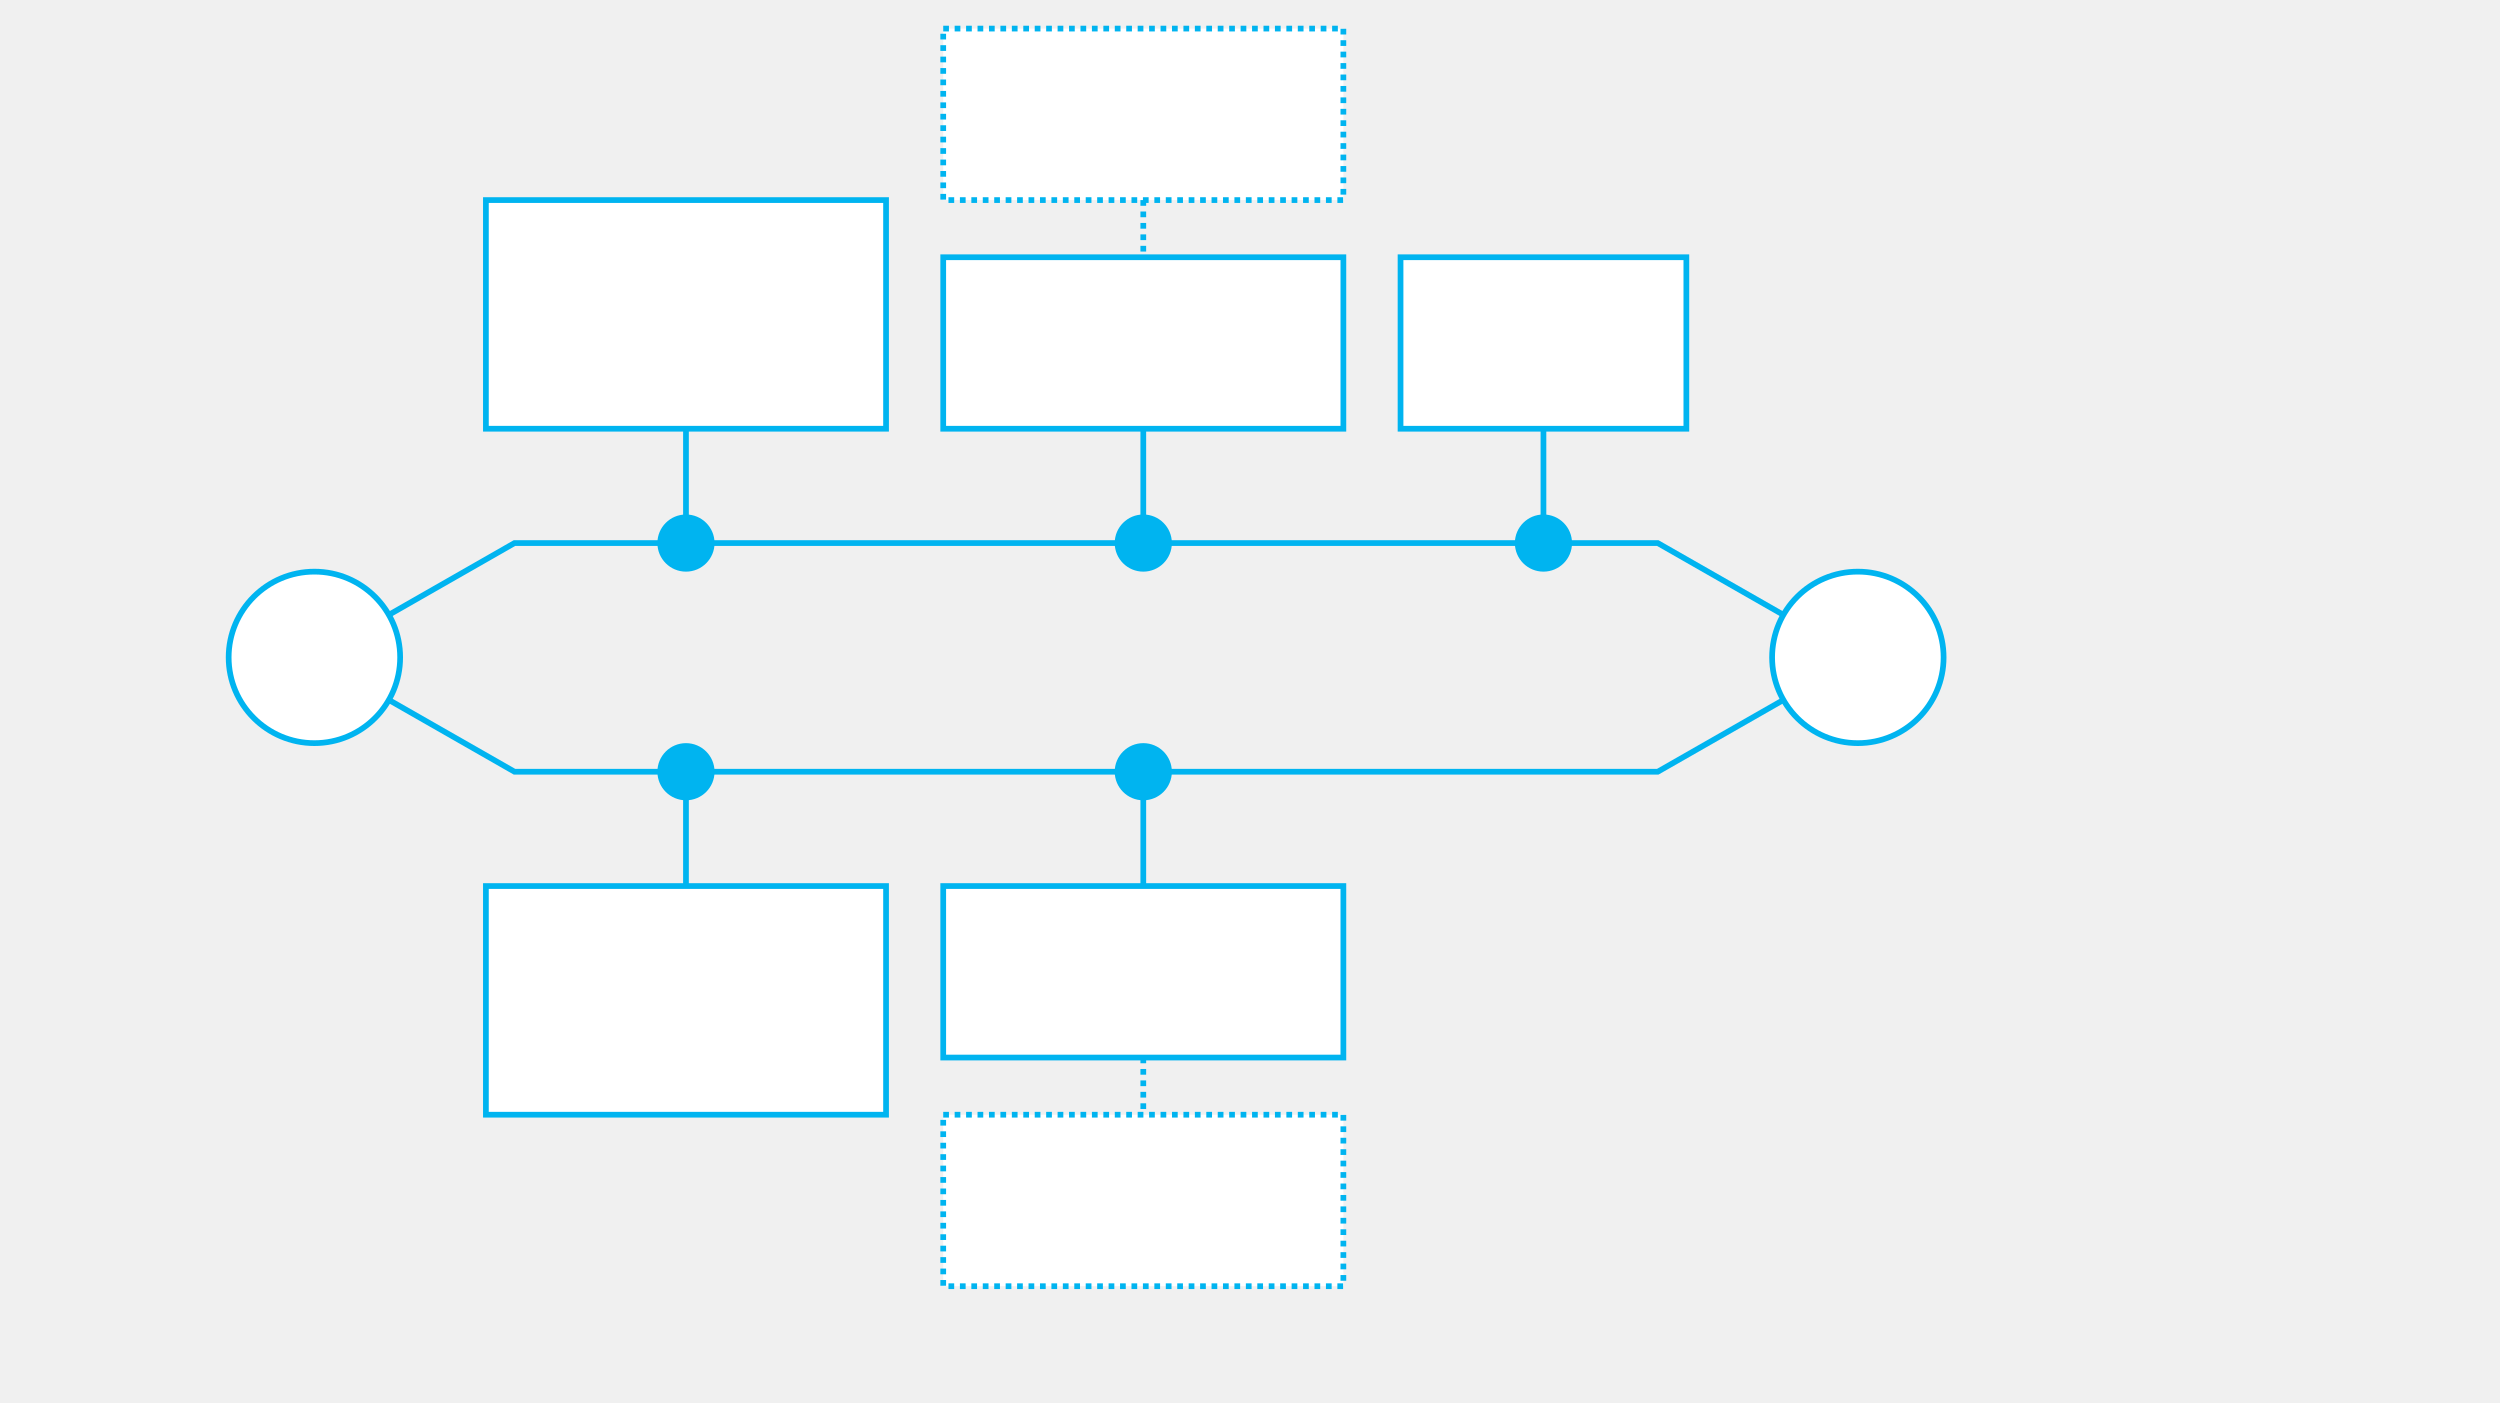
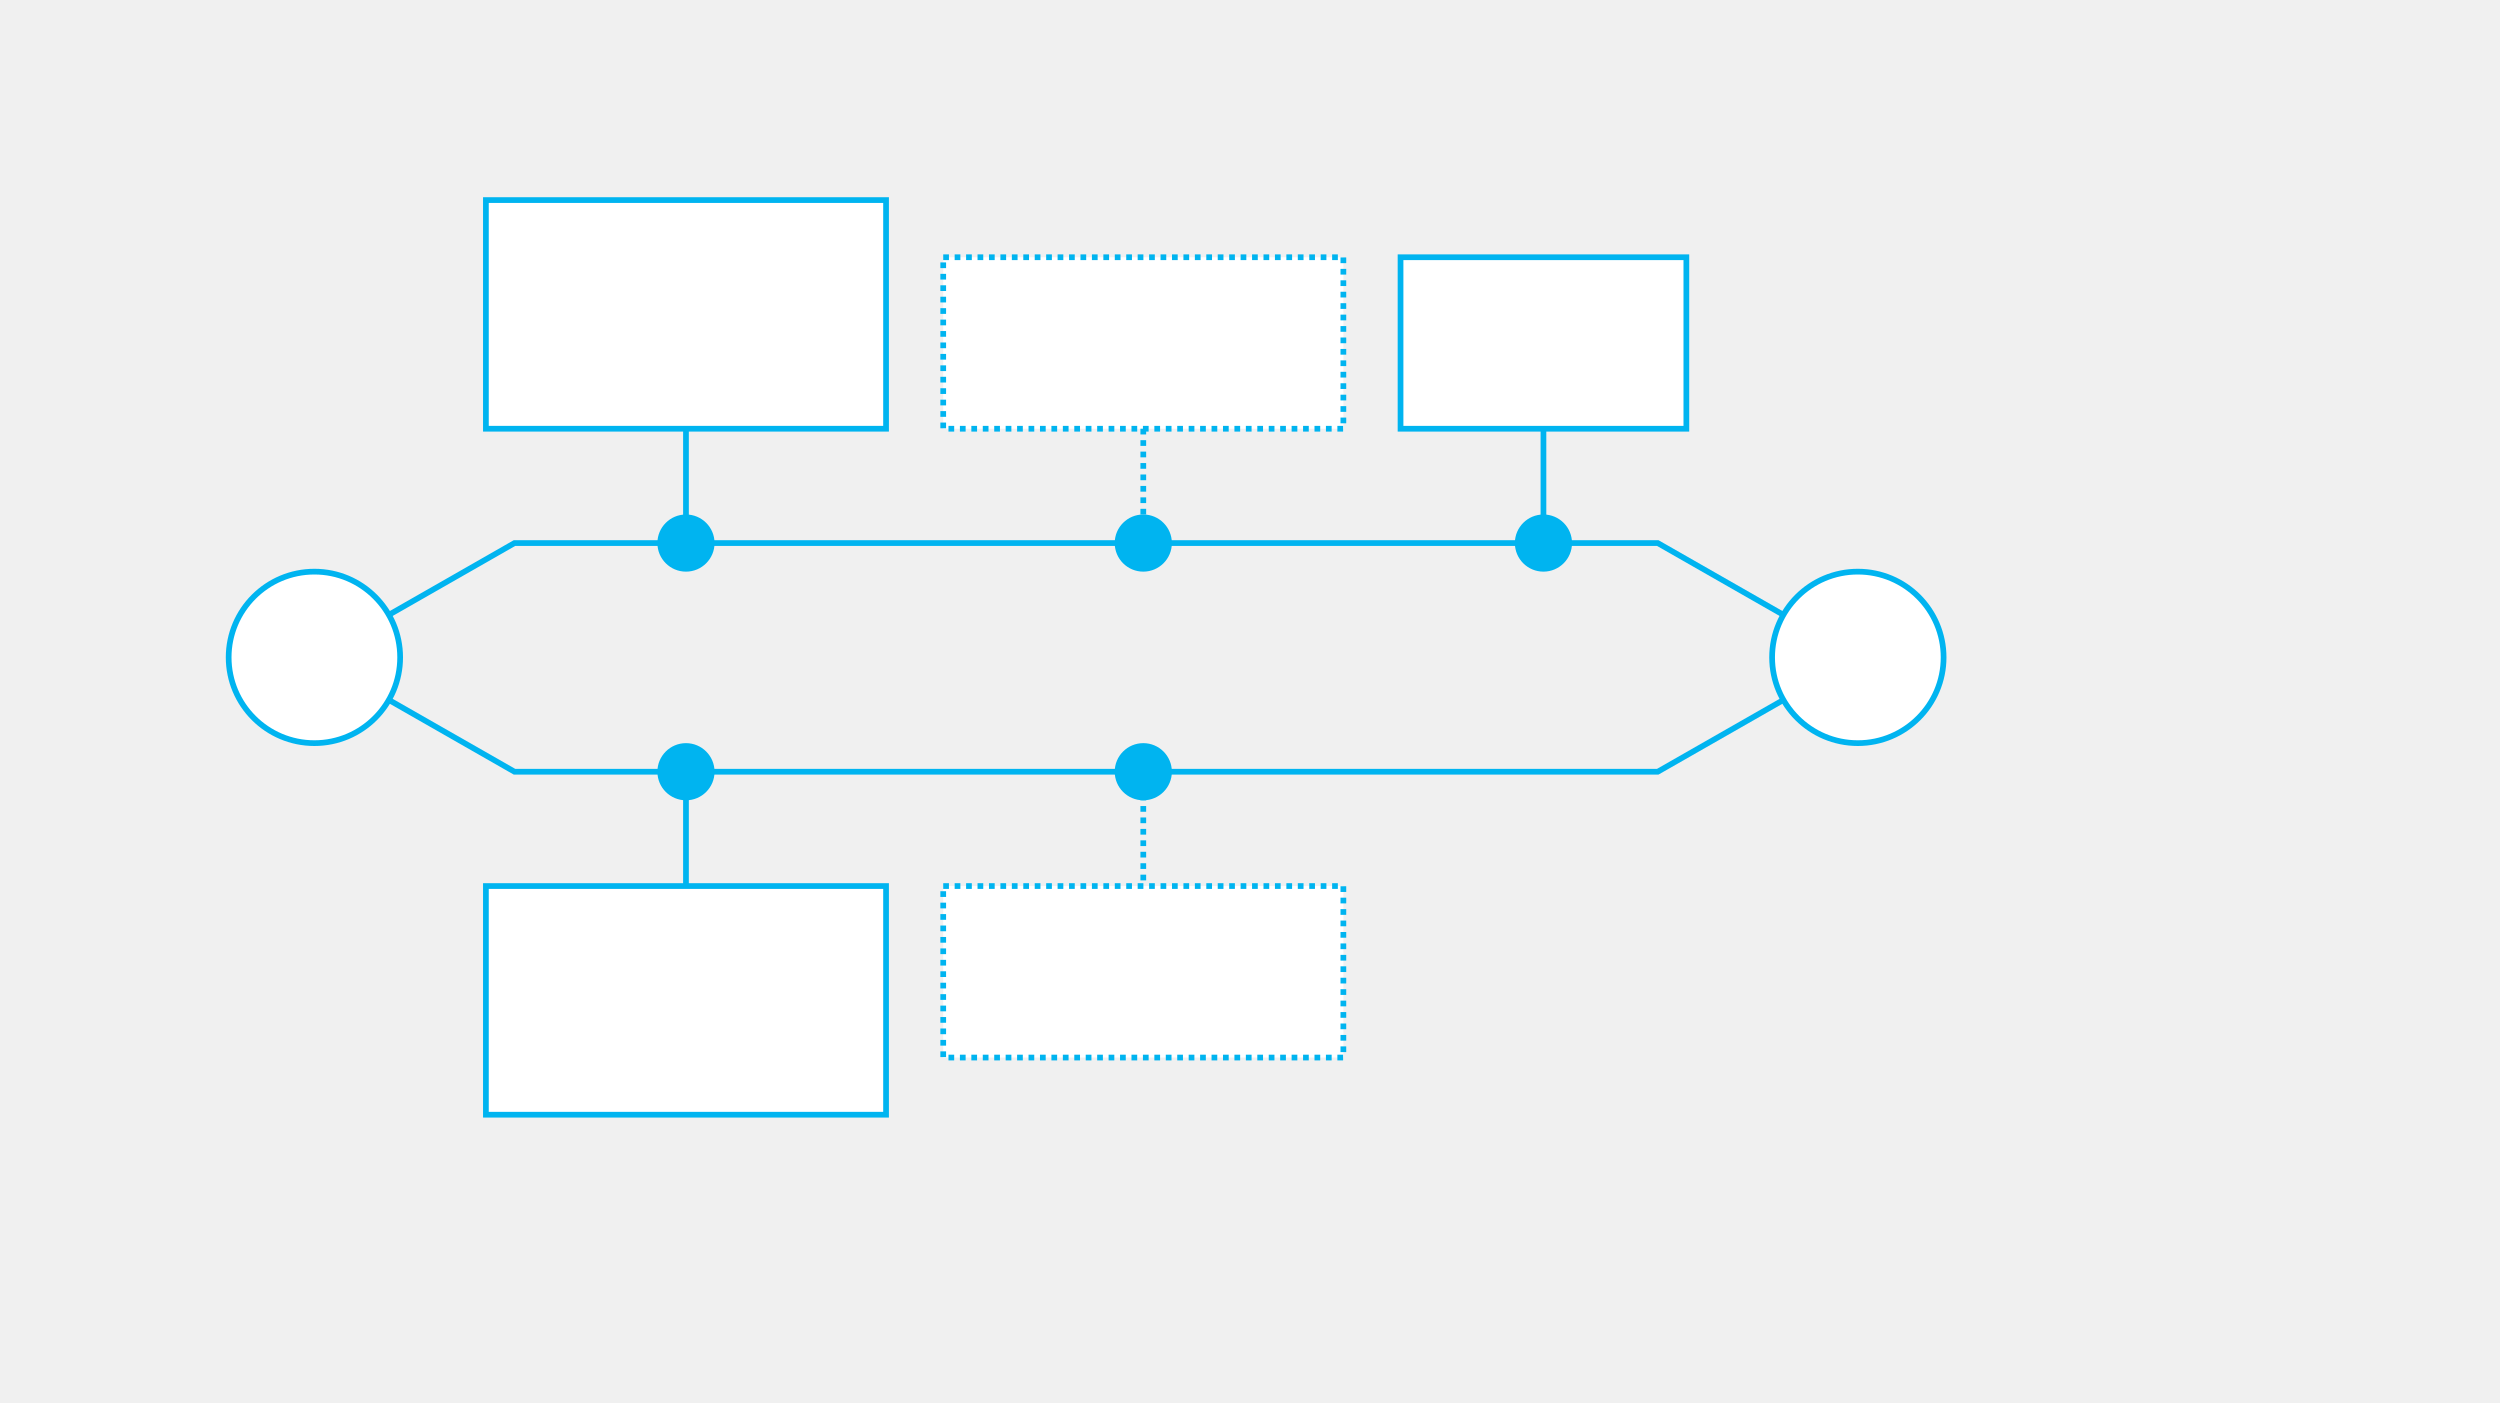
<svg xmlns="http://www.w3.org/2000/svg" xmlns:xlink="http://www.w3.org/1999/xlink" width="82mm" height="46mm" id="svg1901" version="1.1">
  <defs id="defs1903" />
  <g id="layer1" transform="translate(0,-889.3701)">
    <path style="fill:none;stroke:#00b4f0;stroke-width:0.709;stroke-linecap:butt;stroke-linejoin:miter;stroke-miterlimit:4;stroke-dasharray:none;stroke-opacity:1" d="m 38.976,970.866 24.803,14.173 141.732,0 24.803,-14.173" id="path3003-6-9" />
    <path style="fill:none;stroke:#00b4f0;stroke-width:0.709;stroke-linecap:butt;stroke-linejoin:miter;stroke-miterlimit:4;stroke-dasharray:none;stroke-opacity:1" d="m 38.976,970.866 24.803,-14.173 141.732,0 24.803,14.173" id="path3003-6" />
    <circle r="3.543" cy="985.039" cx="85.039" style="color:#000000;display:inline;overflow:visible;visibility:visible;fill:#00b4f0;fill-opacity:1;stroke:none;stroke-width:0.709;stroke-linecap:butt;stroke-linejoin:miter;stroke-miterlimit:4;stroke-dasharray:none;stroke-dashoffset:0;stroke-opacity:1;marker:none;enable-background:accumulate" id="path2997-7" />
    <circle r="3.543" cy="985.039" cx="141.732" style="color:#000000;display:inline;overflow:visible;visibility:visible;fill:#00b4f0;fill-opacity:1;stroke:none;stroke-width:0.709;stroke-linecap:butt;stroke-linejoin:miter;stroke-miterlimit:4;stroke-dasharray:none;stroke-dashoffset:0;stroke-opacity:1;marker:none;enable-background:accumulate" id="path2997-7-4" />
    <circle r="10.63" cy="970.866" cx="230.315" style="color:#000000;display:inline;overflow:visible;visibility:visible;fill:#ffffff;fill-opacity:1;stroke:#00b4f0;stroke-width:0.709;stroke-linecap:butt;stroke-linejoin:miter;stroke-miterlimit:4;stroke-dasharray:none;stroke-dashoffset:0;stroke-opacity:1;marker:none;enable-background:accumulate" id="path2997-7-9-2" />
    <flowRoot xml:space="preserve" id="flowRoot4349" style="font-style:normal;font-weight:normal;font-size:10px;line-height:125%;font-family:Sans;letter-spacing:0px;word-spacing:0px;fill:#000000;fill-opacity:1;stroke:none;stroke-width:1px;stroke-linecap:butt;stroke-linejoin:miter;stroke-opacity:1" transform="translate(-3.543309,928.3465)">
      <flowRegion id="flowRegion4351">
        <rect id="rect4353" width="67.323" height="42.52" x="49.606" y="56.693" style="font-size:10px" />
      </flowRegion>
      <flowPara id="flowPara4355" />
    </flowRoot>
    <g id="g4392" transform="translate(3.543308,180.7087)">
      <rect y="818.504" x="56.693" height="28.346" width="49.606" id="rect4347" style="color:#000000;display:inline;overflow:visible;visibility:visible;fill:#ffffff;fill-opacity:1;fill-rule:nonzero;stroke:#00b4f0;stroke-width:0.709;stroke-linecap:butt;stroke-linejoin:miter;stroke-miterlimit:4;stroke-dasharray:none;stroke-dashoffset:0;stroke-opacity:1;marker:none;enable-background:accumulate" />
      <flowRoot transform="translate(2.682164,0.7080694)" id="flowRoot4367" style="font-style:normal;font-variant:normal;font-weight:normal;font-stretch:normal;font-size:6.25px;line-height:125%;font-family:Montserrat;-inkscape-font-specification:'Montserrat, Normal';text-align:start;letter-spacing:0px;word-spacing:0px;writing-mode:lr-tb;text-anchor:start;fill:#000000;fill-opacity:1;stroke:none;stroke-width:1px;stroke-linecap:butt;stroke-linejoin:miter;stroke-opacity:1" xml:space="preserve">
        <flowRegion id="flowRegion4369">
          <use height="100%" width="100%" id="use4371" xlink:href="#rect4347" y="0" x="0" />
        </flowRegion>
        <flowPara id="flowPara4281">Install IntelliJ</flowPara>
        <flowPara id="flowPara4375">Community</flowPara>
        <flowPara id="flowPara4249">Edition</flowPara>
        <flowPara id="flowPara4245" />
        <flowPara id="flowPara4247" />
      </flowRoot>
    </g>
-     <g id="g4392-4" transform="translate(60.23623,180.7087)">
-       <rect y="818.504" x="56.693" height="21.26" width="49.606" id="rect4347-8" style="color:#000000;display:inline;overflow:visible;visibility:visible;fill:#ffffff;fill-opacity:1;fill-rule:nonzero;stroke:#00b4f0;stroke-width:0.709;stroke-linecap:butt;stroke-linejoin:miter;stroke-miterlimit:4;stroke-dasharray:none;stroke-dashoffset:0;stroke-opacity:1;marker:none;enable-background:accumulate" />
-       <flowRoot transform="translate(2.682164,0.7080694)" id="flowRoot4367-1" style="font-style:normal;font-variant:normal;font-weight:normal;font-stretch:normal;font-size:6.25px;line-height:125%;font-family:Montserrat;-inkscape-font-specification:'Montserrat, Normal';text-align:start;letter-spacing:0px;word-spacing:0px;writing-mode:lr-tb;text-anchor:start;fill:#000000;fill-opacity:1;stroke:none;stroke-width:1px;stroke-linecap:butt;stroke-linejoin:miter;stroke-opacity:1" xml:space="preserve">
-         <flowRegion id="flowRegion4369-1">
-           <use height="100%" width="100%" id="use4371-0" xlink:href="#rect4347-8" y="0" x="0" />
-         </flowRegion>
-         <flowPara id="flowPara4373-7">Install the</flowPara>
-         <flowPara id="flowPara4375-8">Vaadin Plugin</flowPara>
-       </flowRoot>
-     </g>
    <flowRoot transform="translate(-80.85926,144.7318)" id="flowRoot4367-1-7" style="font-style:normal;font-variant:normal;font-weight:200;font-stretch:normal;font-size:7.5px;line-height:100%;font-family:Montserrat;-inkscape-font-specification:'Montserrat, Ultra-Light';text-align:end;letter-spacing:0px;word-spacing:0px;writing-mode:lr-tb;text-anchor:end;fill:#5b686b;fill-opacity:1;stroke:none;stroke-width:1px;stroke-linecap:butt;stroke-linejoin:miter;stroke-opacity:1" xml:space="preserve">
-       <flowRegion id="flowRegion4369-1-5">
-         <use height="100%" width="100%" id="use4371-0-1" xlink:href="#rect4347-8" y="0" x="0" />
-       </flowRegion>
+       <flowRegion id="flowRegion4369-1-5" />
      <flowPara id="flowPara4375-8-3">START</flowPara>
      <flowPara id="flowPara4462">HERE</flowPara>
    </flowRoot>
    <circle r="10.63" cy="970.866" cx="38.976" style="color:#000000;display:inline;overflow:visible;visibility:visible;fill:#ffffff;fill-opacity:1;stroke:#00b4f0;stroke-width:0.709;stroke-linecap:butt;stroke-linejoin:miter;stroke-miterlimit:4;stroke-dasharray:none;stroke-dashoffset:0;stroke-opacity:1;marker:none;enable-background:accumulate" id="path2997-7-9" />
    <flowRoot xml:space="preserve" id="flowRoot4608" style="font-style:normal;font-variant:normal;font-weight:200;font-stretch:normal;font-size:7.5px;line-height:100%;font-family:Montserrat;-inkscape-font-specification:'Montserrat, Ultra-Light';text-align:start;letter-spacing:0px;word-spacing:0px;writing-mode:lr-tb;text-anchor:start;fill:#00b4f0;fill-opacity:1;stroke:none;stroke-width:1px;stroke-linecap:butt;stroke-linejoin:miter;stroke-opacity:1" transform="translate(-8.779946,935.6146)">
      <flowRegion id="flowRegion4610">
        <rect id="rect4612" width="46.063" height="24.803" x="251.575" y="28.346" style="font-style:normal;font-variant:normal;font-weight:200;font-stretch:normal;font-size:7.5px;line-height:100%;font-family:Montserrat;-inkscape-font-specification:'Montserrat, Ultra-Light';text-align:start;writing-mode:lr-tb;text-anchor:start;fill:#00b4f0;fill-opacity:1" />
      </flowRegion>
      <flowPara id="flowPara4614">GO CREATE A PROJECT</flowPara>
    </flowRoot>
    <path style="fill:none;stroke:#00b4f0;stroke-width:0.709;stroke-linecap:butt;stroke-linejoin:miter;stroke-miterlimit:4;stroke-dasharray:none;stroke-opacity:1" d="m 85.039,985.039 0,14.173" id="path3003-6-5" />
-     <path style="fill:none;stroke:#00b4f0;stroke-width:0.709;stroke-linecap:butt;stroke-linejoin:miter;stroke-miterlimit:4;stroke-dasharray:none;stroke-opacity:1" d="m 141.732,985.039 0,14.173" id="path3003-6-5-3" />
-     <g id="g4392-4-9" transform="translate(60.23622,209.0551)">
+     <g id="g4392-4-9" transform="translate(60.23622,180.7087)">
      <rect y="818.504" x="56.693" height="21.26" width="49.606" id="rect4347-8-4" style="color:#000000;display:inline;overflow:visible;visibility:visible;fill:#ffffff;fill-opacity:1;fill-rule:nonzero;stroke:#00b4f0;stroke-width:0.709;stroke-linecap:butt;stroke-linejoin:miter;stroke-miterlimit:4;stroke-dasharray:0.709, 0.709;stroke-dashoffset:0;stroke-opacity:1;marker:none;enable-background:accumulate" />
      <flowRoot transform="translate(2.682164,0.7080694)" id="flowRoot4367-1-0" style="font-style:normal;font-variant:normal;font-weight:normal;font-stretch:normal;font-size:6.25px;line-height:125%;font-family:Montserrat;-inkscape-font-specification:'Montserrat, Normal';text-align:start;letter-spacing:0px;word-spacing:0px;writing-mode:lr-tb;text-anchor:start;fill:#000000;fill-opacity:1;stroke:none;stroke-width:1px;stroke-linecap:butt;stroke-linejoin:miter;stroke-opacity:1" xml:space="preserve">
        <flowRegion id="flowRegion4369-1-9">
          <use height="100%" width="100%" id="use4371-0-7" xlink:href="#rect4347-8-4" y="0" x="0" />
        </flowRegion>
        <flowPara id="flowPara4375-8-0">Install Vaadin Designer</flowPara>
      </flowRoot>
    </g>
-     <path style="fill:none;stroke:#00b4f0;stroke-width:0.709;stroke-linecap:butt;stroke-linejoin:miter;stroke-miterlimit:4;stroke-dasharray:0.709, 0.709;stroke-dashoffset:0;stroke-opacity:1" d="m 141.732,1020.472 -2e-5,7.087" id="path3003-6-5-3-5" />
+     <path style="fill:none;stroke:#00b4f0;stroke-width:0.709;stroke-linecap:butt;stroke-linejoin:miter;stroke-miterlimit:4;stroke-dasharray:0.709, 0.709;stroke-dashoffset:0;stroke-opacity:1" d="m 141.732,985.039 0,14.173" id="path3003-6-5-3-5" />
    <circle r="3.543" cy="956.693" cx="85.039" style="color:#000000;display:inline;overflow:visible;visibility:visible;fill:#00b4f0;fill-opacity:1;stroke:none;stroke-width:0.709;stroke-linecap:butt;stroke-linejoin:miter;stroke-miterlimit:4;stroke-dasharray:none;stroke-dashoffset:0;stroke-opacity:1;marker:none;enable-background:accumulate" id="path2997-7-95" />
    <circle r="3.543" cy="956.693" cx="141.732" style="color:#000000;display:inline;overflow:visible;visibility:visible;fill:#00b4f0;fill-opacity:1;stroke:none;stroke-width:0.709;stroke-linecap:butt;stroke-linejoin:miter;stroke-miterlimit:4;stroke-dasharray:none;stroke-dashoffset:0;stroke-opacity:1;marker:none;enable-background:accumulate" id="path2997-7-4-7" />
    <circle r="3.543" cy="956.693" cx="191.339" style="color:#000000;display:inline;overflow:visible;visibility:visible;fill:#00b4f0;fill-opacity:1;stroke:none;stroke-width:0.709;stroke-linecap:butt;stroke-linejoin:miter;stroke-miterlimit:4;stroke-dasharray:none;stroke-dashoffset:0;stroke-opacity:1;marker:none;enable-background:accumulate" id="path2997-7-2-5" />
    <g id="g4392-48" transform="translate(3.543305,95.6693)">
      <rect y="818.504" x="56.693" height="28.346" width="49.606" id="rect4347-6" style="color:#000000;display:inline;overflow:visible;visibility:visible;fill:#ffffff;fill-opacity:1;fill-rule:nonzero;stroke:#00b4f0;stroke-width:0.709;stroke-linecap:butt;stroke-linejoin:miter;stroke-miterlimit:4;stroke-dasharray:none;stroke-dashoffset:0;stroke-opacity:1;marker:none;enable-background:accumulate" />
      <flowRoot transform="translate(2.682164,0.7080694)" id="flowRoot4367-2" style="font-style:normal;font-variant:normal;font-weight:normal;font-stretch:normal;font-size:6.25px;line-height:125%;font-family:Montserrat;-inkscape-font-specification:'Montserrat, Normal';text-align:start;letter-spacing:0px;word-spacing:0px;writing-mode:lr-tb;text-anchor:start;fill:#000000;fill-opacity:1;stroke:none;stroke-width:1px;stroke-linecap:butt;stroke-linejoin:miter;stroke-opacity:1" xml:space="preserve">
        <flowRegion id="flowRegion4369-9">
          <use height="100%" width="100%" id="use4371-04" xlink:href="#rect4347-6" y="0" x="0" />
        </flowRegion>
        <flowPara id="flowPara4281-2">Install IntelliJ</flowPara>
        <flowPara id="flowPara4375-0">Ultimate</flowPara>
        <flowPara id="flowPara4249-2">Edition</flowPara>
        <flowPara id="flowPara4245-2" />
        <flowPara id="flowPara4247-9" />
      </flowRoot>
    </g>
-     <g id="g4392-4-0" transform="translate(60.23622,102.7559)">
-       <rect y="818.504" x="56.693" height="21.26" width="49.606" id="rect4347-8-6" style="color:#000000;display:inline;overflow:visible;visibility:visible;fill:#ffffff;fill-opacity:1;fill-rule:nonzero;stroke:#00b4f0;stroke-width:0.709;stroke-linecap:butt;stroke-linejoin:miter;stroke-miterlimit:4;stroke-dasharray:none;stroke-dashoffset:0;stroke-opacity:1;marker:none;enable-background:accumulate" />
-       <flowRoot transform="translate(2.682164,0.7080694)" id="flowRoot4367-1-2" style="font-style:normal;font-variant:normal;font-weight:normal;font-stretch:normal;font-size:6.25px;line-height:125%;font-family:Montserrat;-inkscape-font-specification:'Montserrat, Normal';text-align:start;letter-spacing:0px;word-spacing:0px;writing-mode:lr-tb;text-anchor:start;fill:#000000;fill-opacity:1;stroke:none;stroke-width:1px;stroke-linecap:butt;stroke-linejoin:miter;stroke-opacity:1" xml:space="preserve">
-         <flowRegion id="flowRegion4369-1-4">
-           <use height="100%" width="100%" id="use4371-0-9" xlink:href="#rect4347-8-6" y="0" x="0" />
-         </flowRegion>
-         <flowPara id="flowPara4373-7-8">Install the</flowPara>
-         <flowPara id="flowPara4375-8-34">Vaadin Plugin</flowPara>
-       </flowRoot>
-     </g>
    <g id="g4392-4-4-5" transform="translate(116.9291,102.7559)">
      <rect y="818.504" x="56.693" height="21.26" width="35.433" id="rect4347-8-7-5" style="color:#000000;display:inline;overflow:visible;visibility:visible;fill:#ffffff;fill-opacity:1;fill-rule:nonzero;stroke:#00b4f0;stroke-width:0.709;stroke-linecap:butt;stroke-linejoin:miter;stroke-miterlimit:4;stroke-dasharray:none;stroke-dashoffset:0;stroke-opacity:1;marker:none;enable-background:accumulate" />
      <flowRoot transform="translate(2.682164,0.7080694)" id="flowRoot4367-1-5-2" style="font-style:normal;font-variant:normal;font-weight:normal;font-stretch:normal;font-size:6.25px;line-height:125%;font-family:Montserrat;-inkscape-font-specification:'Montserrat, Normal';text-align:start;letter-spacing:0px;word-spacing:0px;writing-mode:lr-tb;text-anchor:start;fill:#000000;fill-opacity:1;stroke:none;stroke-width:1px;stroke-linecap:butt;stroke-linejoin:miter;stroke-opacity:1" xml:space="preserve">
        <flowRegion id="flowRegion4369-1-6-7">
          <use height="100%" width="100%" id="use4371-0-13-6" xlink:href="#rect4347-8-7-5" y="0" x="0" />
        </flowRegion>
        <flowPara id="flowPara4561-0">Configure a Server</flowPara>
      </flowRoot>
    </g>
    <path style="fill:none;stroke:#00b4f0;stroke-width:0.709;stroke-linecap:butt;stroke-linejoin:miter;stroke-miterlimit:4;stroke-dasharray:none;stroke-opacity:1" d="m 85.039,942.52 0,14.173" id="path3003-6-5-8" />
-     <path style="fill:none;stroke:#00b4f0;stroke-width:0.709;stroke-linecap:butt;stroke-linejoin:miter;stroke-miterlimit:4;stroke-dasharray:none;stroke-opacity:1" d="m 141.732,942.52 0,14.173" id="path3003-6-5-3-55" />
    <path style="fill:none;stroke:#00b4f0;stroke-width:0.709;stroke-linecap:butt;stroke-linejoin:miter;stroke-miterlimit:4;stroke-dasharray:none;stroke-opacity:1" d="m 191.339,942.52 0,14.173" id="path3003-6-5-7-5" />
-     <g id="g4392-4-9-3" transform="translate(60.23622,74.40945)">
+     <g id="g4392-4-9-3" transform="translate(60.23622,102.7559)">
      <rect y="818.504" x="56.693" height="21.26" width="49.606" id="rect4347-8-4-0" style="color:#000000;display:inline;overflow:visible;visibility:visible;fill:#ffffff;fill-opacity:1;fill-rule:nonzero;stroke:#00b4f0;stroke-width:0.709;stroke-linecap:butt;stroke-linejoin:miter;stroke-miterlimit:4;stroke-dasharray:0.709, 0.709;stroke-dashoffset:0;stroke-opacity:1;marker:none;enable-background:accumulate" />
      <flowRoot transform="translate(2.682164,0.7080694)" id="flowRoot4367-1-0-3" style="font-style:normal;font-variant:normal;font-weight:normal;font-stretch:normal;font-size:6.25px;line-height:125%;font-family:Montserrat;-inkscape-font-specification:'Montserrat, Normal';text-align:start;letter-spacing:0px;word-spacing:0px;writing-mode:lr-tb;text-anchor:start;fill:#000000;fill-opacity:1;stroke:none;stroke-width:1px;stroke-linecap:butt;stroke-linejoin:miter;stroke-opacity:1" xml:space="preserve">
        <flowRegion id="flowRegion4369-1-9-9">
          <use height="100%" width="100%" id="use4371-0-7-2" xlink:href="#rect4347-8-4-0" y="0" x="0" />
        </flowRegion>
        <flowPara id="flowPara4375-8-0-4">Install Vaadin Designer</flowPara>
      </flowRoot>
    </g>
-     <path style="fill:none;stroke:#00b4f0;stroke-width:0.709;stroke-linecap:butt;stroke-linejoin:miter;stroke-miterlimit:4;stroke-dasharray:0.709, 0.709;stroke-dashoffset:0;stroke-opacity:1" d="m 141.732,914.173 0,7.087" id="path3003-6-5-3-5-1" />
+     <path style="fill:none;stroke:#00b4f0;stroke-width:0.709;stroke-linecap:butt;stroke-linejoin:miter;stroke-miterlimit:4;stroke-dasharray:0.709, 0.709;stroke-dashoffset:0;stroke-opacity:1" d="m 141.732,942.52 0,14.173" id="path3003-6-5-3-5-1" />
  </g>
</svg>
